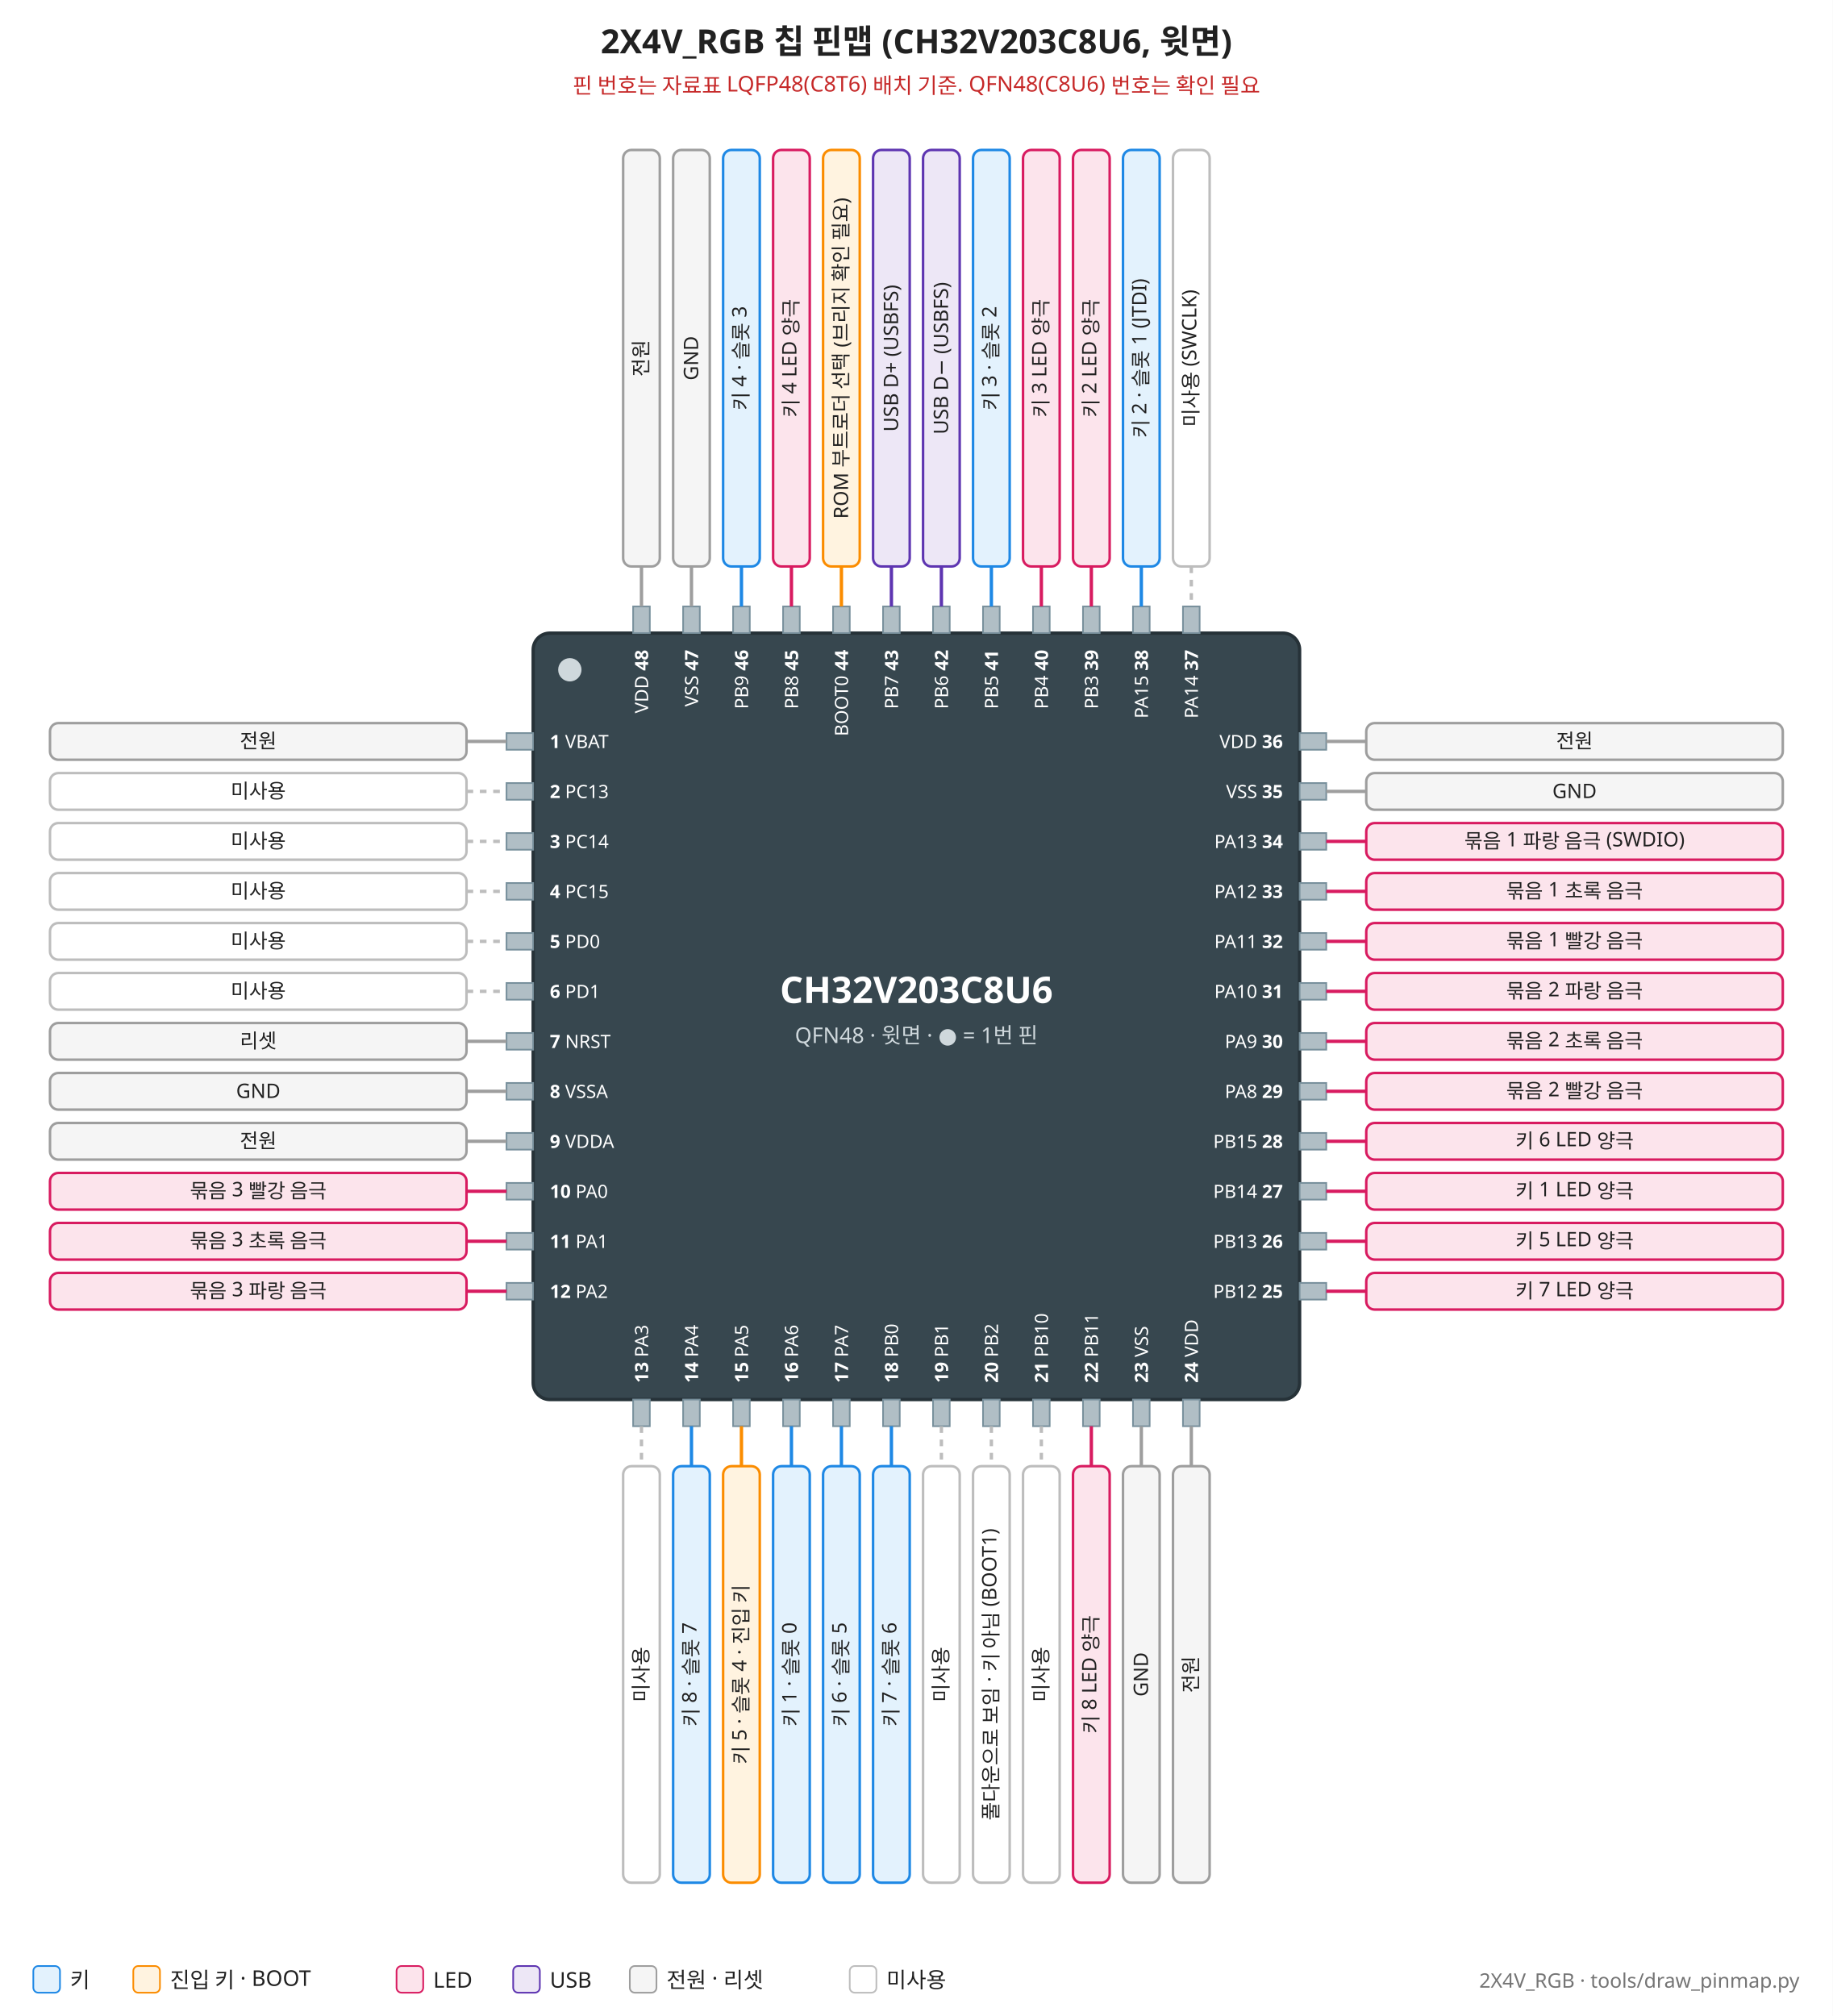
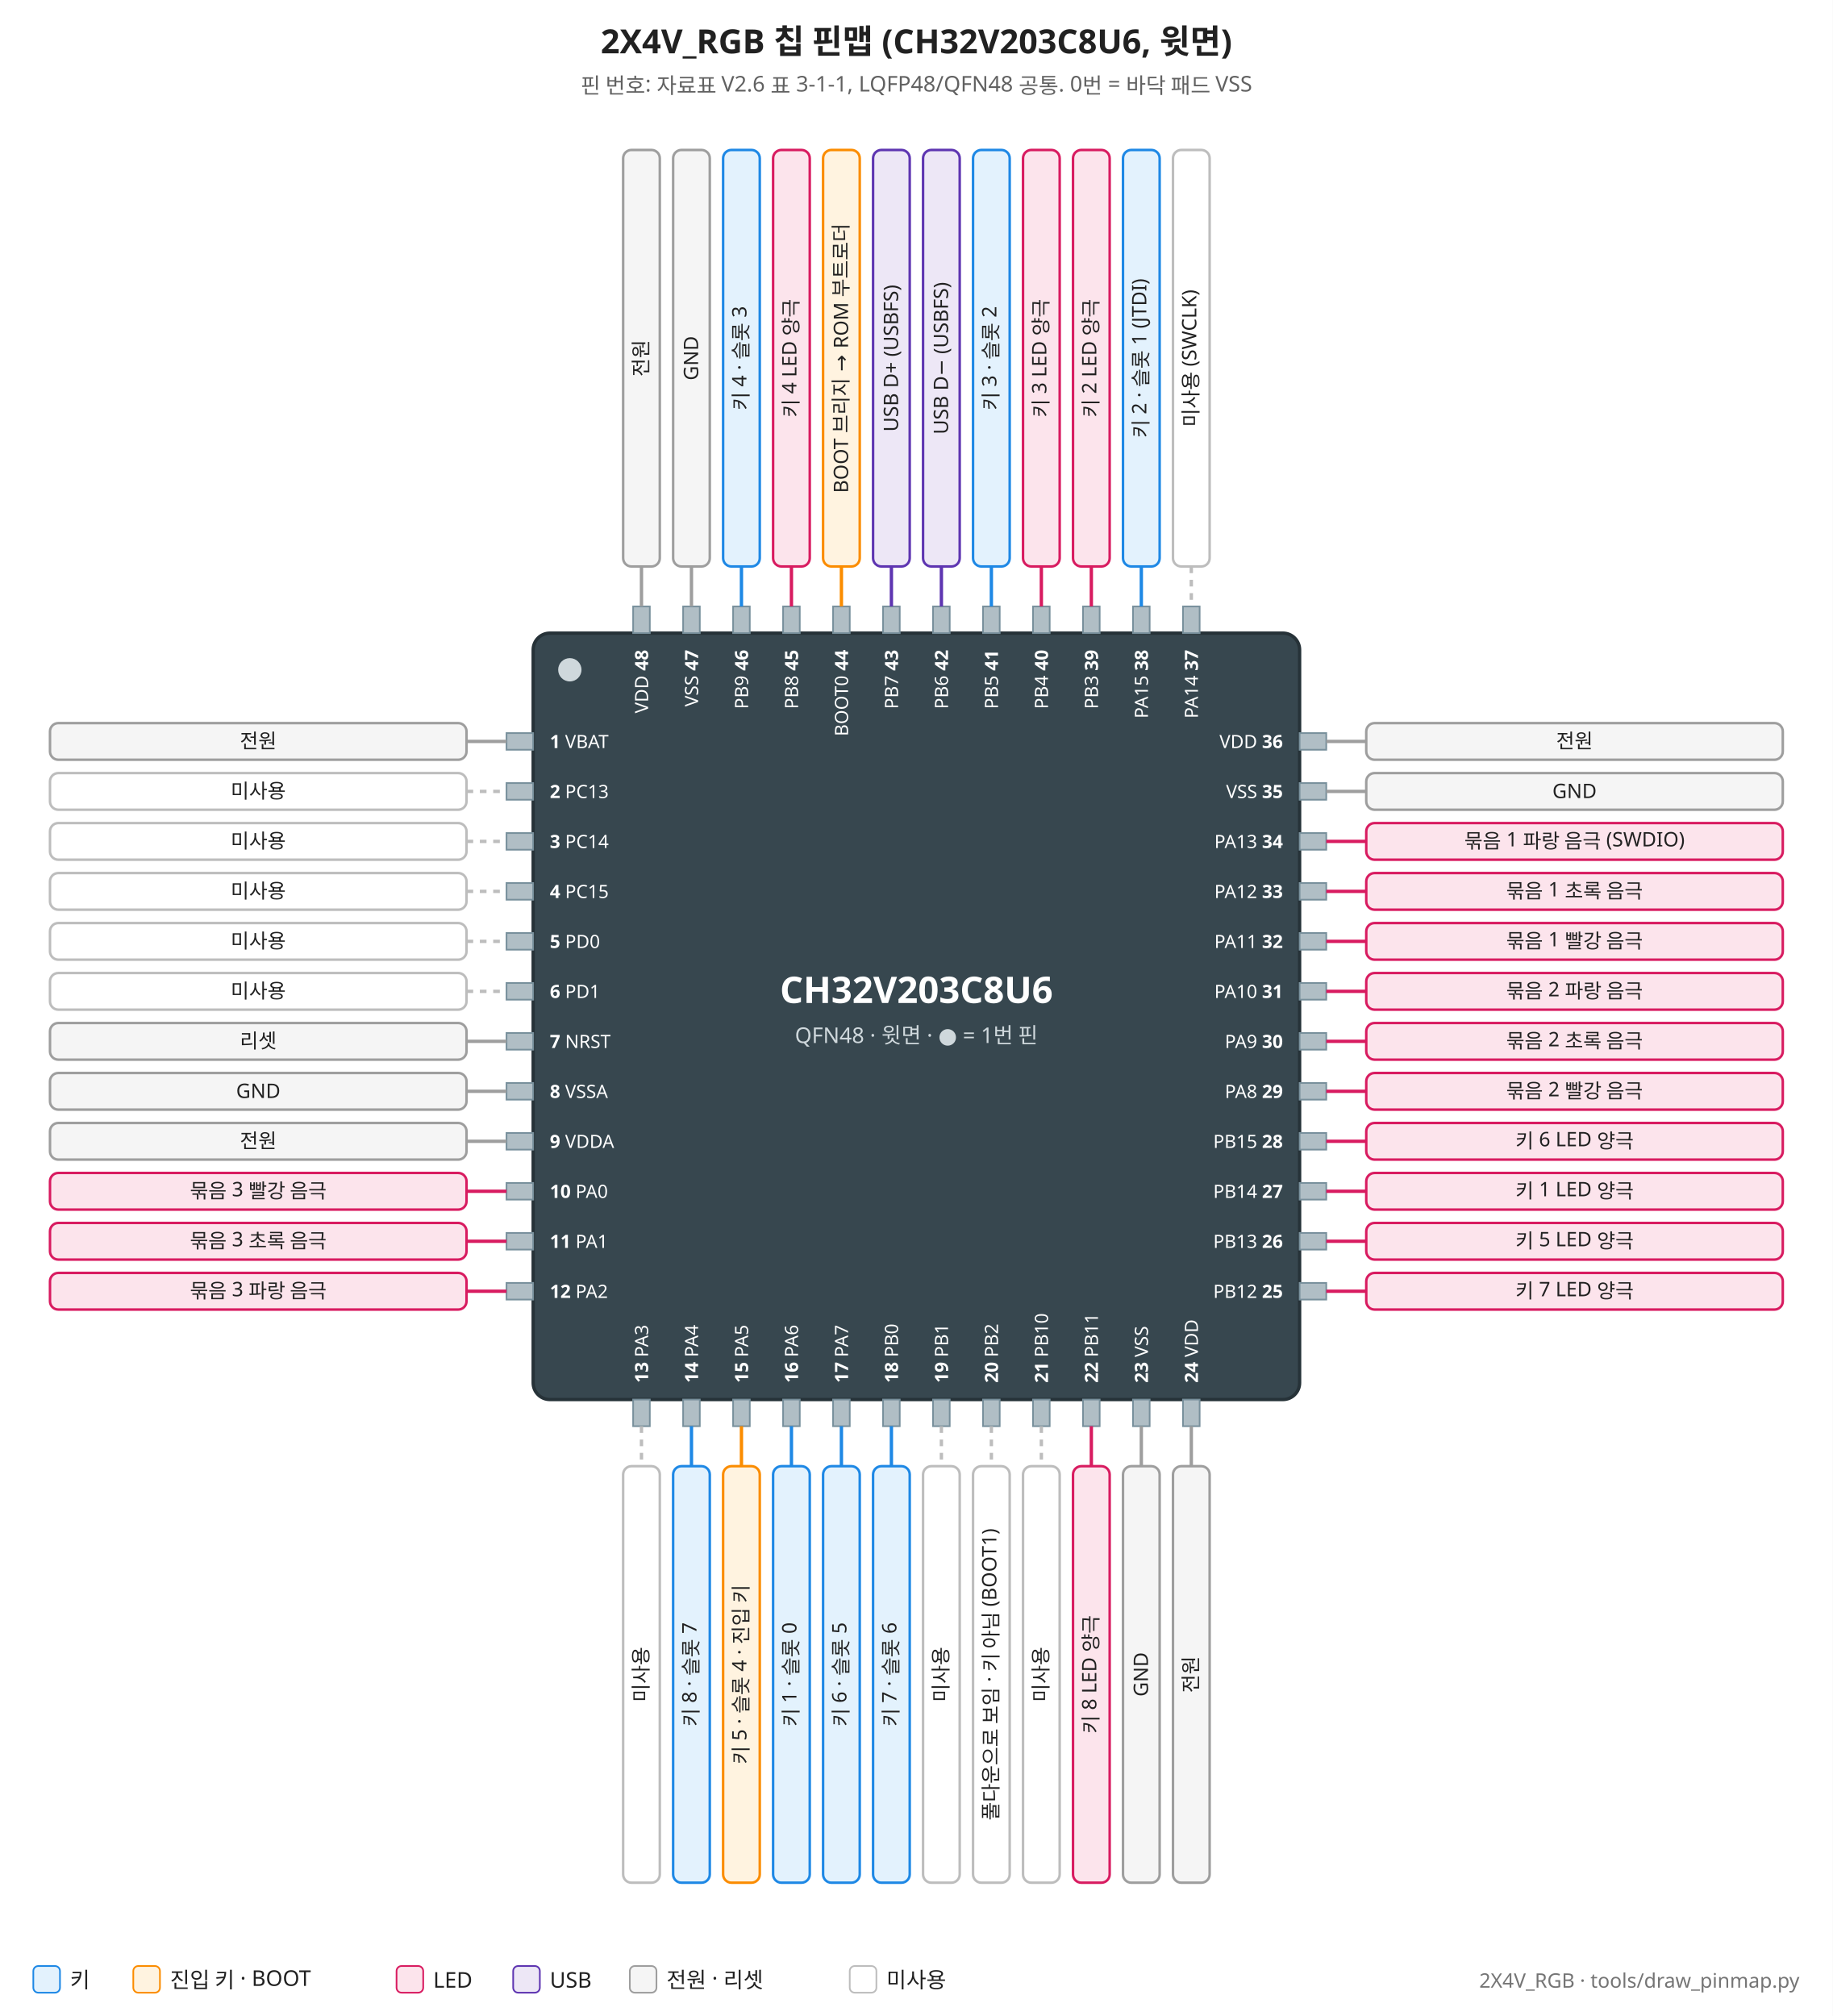
<svg xmlns="http://www.w3.org/2000/svg" width="1100" height="1210" viewBox="0 0 1100 1210" font-family="Malgun Gothic, Apple SD Gothic Neo, Noto Sans KR, sans-serif" fill="#212121">
  <defs>
    <marker id="arrow" viewBox="0 0 10 10" refX="9" refY="5" markerWidth="7" markerHeight="7" orient="auto">
      <path d="M0,0 L10,5 L0,10 z" fill="#d81b60" />
    </marker>
  </defs>
  <rect width="1100" height="1210" fill="#ffffff" />
  <text x="550.0" y="32" text-anchor="middle" font-size="20" font-weight="bold">2X4V_RGB 칩 핀맵 (CH32V203C8U6, 윗면)</text>
-   <text x="550.0" y="56" text-anchor="middle" font-size="13" fill="#c62828">핀 번호는 자료표 LQFP48(C8T6) 배치 기준. QFN48(C8U6) 번호는 확인 필요</text>
+   <text x="550.0" y="56" text-anchor="middle" font-size="13" fill="#616161">핀 번호: 자료표 V2.6 표 3-1-1, LQFP48/QFN48 공통. 0번 = 바닥 패드 VSS</text>
  <rect x="320" y="380" width="460" height="460" rx="10" fill="#37474f" stroke="#263238" stroke-width="2" />
  <circle cx="342" cy="402" r="7" fill="#cfd8dc" />
  <text x="550.0" y="602.0" text-anchor="middle" font-size="22" font-weight="bold" fill="#ffffff">CH32V203C8U6</text>
  <text x="550.0" y="626.0" text-anchor="middle" font-size="13" fill="#cfd8dc">QFN48 · 윗면 · ● = 1번 핀</text>
  <rect x="304" y="440" width="16" height="10" fill="#b0bec5" stroke="#78909c" />
  <text x="330" y="449" font-size="11" fill="#ffffff">
    <tspan font-weight="bold">1</tspan> VBAT</text>
  <line x1="280" y1="445" x2="304" y2="445" stroke="#9e9e9e" stroke-width="2" />
  <g>
    <rect x="30" y="434.0" width="250" height="22" rx="5" fill="#f5f5f5" stroke="#9e9e9e" stroke-width="1.5" />
    <text x="155.0" y="449.0" text-anchor="middle" font-size="12">전원</text>
  </g>
  <rect x="304" y="470" width="16" height="10" fill="#b0bec5" stroke="#78909c" />
  <text x="330" y="479" font-size="11" fill="#ffffff">
    <tspan font-weight="bold">2</tspan> PC13</text>
  <line x1="280" y1="475" x2="304" y2="475" stroke="#bdbdbd" stroke-width="2" stroke-dasharray="4 4" />
  <g>
    <rect x="30" y="464.0" width="250" height="22" rx="5" fill="#ffffff" stroke="#bdbdbd" stroke-width="1.5" />
    <text x="155.0" y="479.0" text-anchor="middle" font-size="12">미사용</text>
  </g>
  <rect x="304" y="500" width="16" height="10" fill="#b0bec5" stroke="#78909c" />
  <text x="330" y="509" font-size="11" fill="#ffffff">
    <tspan font-weight="bold">3</tspan> PC14</text>
  <line x1="280" y1="505" x2="304" y2="505" stroke="#bdbdbd" stroke-width="2" stroke-dasharray="4 4" />
  <g>
    <rect x="30" y="494.0" width="250" height="22" rx="5" fill="#ffffff" stroke="#bdbdbd" stroke-width="1.5" />
    <text x="155.0" y="509.0" text-anchor="middle" font-size="12">미사용</text>
  </g>
  <rect x="304" y="530" width="16" height="10" fill="#b0bec5" stroke="#78909c" />
  <text x="330" y="539" font-size="11" fill="#ffffff">
    <tspan font-weight="bold">4</tspan> PC15</text>
  <line x1="280" y1="535" x2="304" y2="535" stroke="#bdbdbd" stroke-width="2" stroke-dasharray="4 4" />
  <g>
    <rect x="30" y="524.0" width="250" height="22" rx="5" fill="#ffffff" stroke="#bdbdbd" stroke-width="1.5" />
    <text x="155.0" y="539.0" text-anchor="middle" font-size="12">미사용</text>
  </g>
  <rect x="304" y="560" width="16" height="10" fill="#b0bec5" stroke="#78909c" />
  <text x="330" y="569" font-size="11" fill="#ffffff">
    <tspan font-weight="bold">5</tspan> PD0</text>
  <line x1="280" y1="565" x2="304" y2="565" stroke="#bdbdbd" stroke-width="2" stroke-dasharray="4 4" />
  <g>
    <rect x="30" y="554.0" width="250" height="22" rx="5" fill="#ffffff" stroke="#bdbdbd" stroke-width="1.5" />
    <text x="155.0" y="569.0" text-anchor="middle" font-size="12">미사용</text>
  </g>
  <rect x="304" y="590" width="16" height="10" fill="#b0bec5" stroke="#78909c" />
  <text x="330" y="599" font-size="11" fill="#ffffff">
    <tspan font-weight="bold">6</tspan> PD1</text>
  <line x1="280" y1="595" x2="304" y2="595" stroke="#bdbdbd" stroke-width="2" stroke-dasharray="4 4" />
  <g>
    <rect x="30" y="584.0" width="250" height="22" rx="5" fill="#ffffff" stroke="#bdbdbd" stroke-width="1.5" />
    <text x="155.0" y="599.0" text-anchor="middle" font-size="12">미사용</text>
  </g>
  <rect x="304" y="620" width="16" height="10" fill="#b0bec5" stroke="#78909c" />
  <text x="330" y="629" font-size="11" fill="#ffffff">
    <tspan font-weight="bold">7</tspan> NRST</text>
  <line x1="280" y1="625" x2="304" y2="625" stroke="#9e9e9e" stroke-width="2" />
  <g>
    <rect x="30" y="614.0" width="250" height="22" rx="5" fill="#f5f5f5" stroke="#9e9e9e" stroke-width="1.5" />
    <text x="155.0" y="629.0" text-anchor="middle" font-size="12">리셋</text>
  </g>
  <rect x="304" y="650" width="16" height="10" fill="#b0bec5" stroke="#78909c" />
  <text x="330" y="659" font-size="11" fill="#ffffff">
    <tspan font-weight="bold">8</tspan> VSSA</text>
  <line x1="280" y1="655" x2="304" y2="655" stroke="#9e9e9e" stroke-width="2" />
  <g>
    <rect x="30" y="644.0" width="250" height="22" rx="5" fill="#f5f5f5" stroke="#9e9e9e" stroke-width="1.5" />
    <text x="155.0" y="659.0" text-anchor="middle" font-size="12">GND</text>
  </g>
  <rect x="304" y="680" width="16" height="10" fill="#b0bec5" stroke="#78909c" />
  <text x="330" y="689" font-size="11" fill="#ffffff">
    <tspan font-weight="bold">9</tspan> VDDA</text>
  <line x1="280" y1="685" x2="304" y2="685" stroke="#9e9e9e" stroke-width="2" />
  <g>
    <rect x="30" y="674.0" width="250" height="22" rx="5" fill="#f5f5f5" stroke="#9e9e9e" stroke-width="1.5" />
    <text x="155.0" y="689.0" text-anchor="middle" font-size="12">전원</text>
  </g>
  <rect x="304" y="710" width="16" height="10" fill="#b0bec5" stroke="#78909c" />
  <text x="330" y="719" font-size="11" fill="#ffffff">
    <tspan font-weight="bold">10</tspan> PA0</text>
  <line x1="280" y1="715" x2="304" y2="715" stroke="#d81b60" stroke-width="2" />
  <g>
    <rect x="30" y="704.0" width="250" height="22" rx="5" fill="#fce4ec" stroke="#d81b60" stroke-width="1.5" />
    <text x="155.0" y="719.0" text-anchor="middle" font-size="12">묶음 3 빨강 음극</text>
  </g>
  <rect x="304" y="740" width="16" height="10" fill="#b0bec5" stroke="#78909c" />
  <text x="330" y="749" font-size="11" fill="#ffffff">
    <tspan font-weight="bold">11</tspan> PA1</text>
  <line x1="280" y1="745" x2="304" y2="745" stroke="#d81b60" stroke-width="2" />
  <g>
    <rect x="30" y="734.0" width="250" height="22" rx="5" fill="#fce4ec" stroke="#d81b60" stroke-width="1.5" />
    <text x="155.0" y="749.0" text-anchor="middle" font-size="12">묶음 3 초록 음극</text>
  </g>
  <rect x="304" y="770" width="16" height="10" fill="#b0bec5" stroke="#78909c" />
  <text x="330" y="779" font-size="11" fill="#ffffff">
    <tspan font-weight="bold">12</tspan> PA2</text>
  <line x1="280" y1="775" x2="304" y2="775" stroke="#d81b60" stroke-width="2" />
  <g>
    <rect x="30" y="764.0" width="250" height="22" rx="5" fill="#fce4ec" stroke="#d81b60" stroke-width="1.5" />
    <text x="155.0" y="779.0" text-anchor="middle" font-size="12">묶음 3 파랑 음극</text>
  </g>
  <rect x="380" y="840" width="10" height="16" fill="#b0bec5" stroke="#78909c" />
  <text transform="translate(389 830) rotate(-90)" font-size="11" fill="#ffffff">
    <tspan font-weight="bold">13</tspan> PA3</text>
  <line x1="385" y1="856" x2="385" y2="880" stroke="#bdbdbd" stroke-width="2" stroke-dasharray="4 4" />
  <g transform="translate(385 880) rotate(-90)">
    <rect x="-250" y="-11.0" width="250" height="22" rx="5" fill="#ffffff" stroke="#bdbdbd" stroke-width="1.5" />
    <text x="-125.0" y="4.0" text-anchor="middle" font-size="12">미사용</text>
  </g>
  <rect x="410" y="840" width="10" height="16" fill="#b0bec5" stroke="#78909c" />
  <text transform="translate(419 830) rotate(-90)" font-size="11" fill="#ffffff">
    <tspan font-weight="bold">14</tspan> PA4</text>
  <line x1="415" y1="856" x2="415" y2="880" stroke="#1e88e5" stroke-width="2" />
  <g transform="translate(415 880) rotate(-90)">
    <rect x="-250" y="-11.0" width="250" height="22" rx="5" fill="#e3f2fd" stroke="#1e88e5" stroke-width="1.5" />
    <text x="-125.0" y="4.0" text-anchor="middle" font-size="12">키 8 · 슬롯 7</text>
  </g>
  <rect x="440" y="840" width="10" height="16" fill="#b0bec5" stroke="#78909c" />
  <text transform="translate(449 830) rotate(-90)" font-size="11" fill="#ffffff">
    <tspan font-weight="bold">15</tspan> PA5</text>
  <line x1="445" y1="856" x2="445" y2="880" stroke="#fb8c00" stroke-width="2" />
  <g transform="translate(445 880) rotate(-90)">
    <rect x="-250" y="-11.0" width="250" height="22" rx="5" fill="#fff3e0" stroke="#fb8c00" stroke-width="1.5" />
    <text x="-125.0" y="4.0" text-anchor="middle" font-size="12">키 5 · 슬롯 4 · 진입 키</text>
  </g>
  <rect x="470" y="840" width="10" height="16" fill="#b0bec5" stroke="#78909c" />
  <text transform="translate(479 830) rotate(-90)" font-size="11" fill="#ffffff">
    <tspan font-weight="bold">16</tspan> PA6</text>
  <line x1="475" y1="856" x2="475" y2="880" stroke="#1e88e5" stroke-width="2" />
  <g transform="translate(475 880) rotate(-90)">
    <rect x="-250" y="-11.0" width="250" height="22" rx="5" fill="#e3f2fd" stroke="#1e88e5" stroke-width="1.5" />
    <text x="-125.0" y="4.0" text-anchor="middle" font-size="12">키 1 · 슬롯 0</text>
  </g>
  <rect x="500" y="840" width="10" height="16" fill="#b0bec5" stroke="#78909c" />
  <text transform="translate(509 830) rotate(-90)" font-size="11" fill="#ffffff">
    <tspan font-weight="bold">17</tspan> PA7</text>
  <line x1="505" y1="856" x2="505" y2="880" stroke="#1e88e5" stroke-width="2" />
  <g transform="translate(505 880) rotate(-90)">
    <rect x="-250" y="-11.0" width="250" height="22" rx="5" fill="#e3f2fd" stroke="#1e88e5" stroke-width="1.5" />
    <text x="-125.0" y="4.0" text-anchor="middle" font-size="12">키 6 · 슬롯 5</text>
  </g>
  <rect x="530" y="840" width="10" height="16" fill="#b0bec5" stroke="#78909c" />
  <text transform="translate(539 830) rotate(-90)" font-size="11" fill="#ffffff">
    <tspan font-weight="bold">18</tspan> PB0</text>
  <line x1="535" y1="856" x2="535" y2="880" stroke="#1e88e5" stroke-width="2" />
  <g transform="translate(535 880) rotate(-90)">
    <rect x="-250" y="-11.0" width="250" height="22" rx="5" fill="#e3f2fd" stroke="#1e88e5" stroke-width="1.5" />
    <text x="-125.0" y="4.0" text-anchor="middle" font-size="12">키 7 · 슬롯 6</text>
  </g>
  <rect x="560" y="840" width="10" height="16" fill="#b0bec5" stroke="#78909c" />
  <text transform="translate(569 830) rotate(-90)" font-size="11" fill="#ffffff">
    <tspan font-weight="bold">19</tspan> PB1</text>
  <line x1="565" y1="856" x2="565" y2="880" stroke="#bdbdbd" stroke-width="2" stroke-dasharray="4 4" />
  <g transform="translate(565 880) rotate(-90)">
    <rect x="-250" y="-11.0" width="250" height="22" rx="5" fill="#ffffff" stroke="#bdbdbd" stroke-width="1.5" />
    <text x="-125.0" y="4.0" text-anchor="middle" font-size="12">미사용</text>
  </g>
  <rect x="590" y="840" width="10" height="16" fill="#b0bec5" stroke="#78909c" />
  <text transform="translate(599 830) rotate(-90)" font-size="11" fill="#ffffff">
    <tspan font-weight="bold">20</tspan> PB2</text>
  <line x1="595" y1="856" x2="595" y2="880" stroke="#bdbdbd" stroke-width="2" stroke-dasharray="4 4" />
  <g transform="translate(595 880) rotate(-90)">
    <rect x="-250" y="-11.0" width="250" height="22" rx="5" fill="#ffffff" stroke="#bdbdbd" stroke-width="1.5" />
    <text x="-125.0" y="4.0" text-anchor="middle" font-size="12">풀다운으로 보임 · 키 아님 (BOOT1)</text>
  </g>
  <rect x="620" y="840" width="10" height="16" fill="#b0bec5" stroke="#78909c" />
  <text transform="translate(629 830) rotate(-90)" font-size="11" fill="#ffffff">
    <tspan font-weight="bold">21</tspan> PB10</text>
  <line x1="625" y1="856" x2="625" y2="880" stroke="#bdbdbd" stroke-width="2" stroke-dasharray="4 4" />
  <g transform="translate(625 880) rotate(-90)">
    <rect x="-250" y="-11.0" width="250" height="22" rx="5" fill="#ffffff" stroke="#bdbdbd" stroke-width="1.5" />
    <text x="-125.0" y="4.0" text-anchor="middle" font-size="12">미사용</text>
  </g>
  <rect x="650" y="840" width="10" height="16" fill="#b0bec5" stroke="#78909c" />
  <text transform="translate(659 830) rotate(-90)" font-size="11" fill="#ffffff">
    <tspan font-weight="bold">22</tspan> PB11</text>
  <line x1="655" y1="856" x2="655" y2="880" stroke="#d81b60" stroke-width="2" />
  <g transform="translate(655 880) rotate(-90)">
    <rect x="-250" y="-11.0" width="250" height="22" rx="5" fill="#fce4ec" stroke="#d81b60" stroke-width="1.5" />
    <text x="-125.0" y="4.0" text-anchor="middle" font-size="12">키 8 LED 양극</text>
  </g>
  <rect x="680" y="840" width="10" height="16" fill="#b0bec5" stroke="#78909c" />
  <text transform="translate(689 830) rotate(-90)" font-size="11" fill="#ffffff">
    <tspan font-weight="bold">23</tspan> VSS</text>
  <line x1="685" y1="856" x2="685" y2="880" stroke="#9e9e9e" stroke-width="2" />
  <g transform="translate(685 880) rotate(-90)">
    <rect x="-250" y="-11.0" width="250" height="22" rx="5" fill="#f5f5f5" stroke="#9e9e9e" stroke-width="1.5" />
    <text x="-125.0" y="4.0" text-anchor="middle" font-size="12">GND</text>
  </g>
  <rect x="710" y="840" width="10" height="16" fill="#b0bec5" stroke="#78909c" />
  <text transform="translate(719 830) rotate(-90)" font-size="11" fill="#ffffff">
    <tspan font-weight="bold">24</tspan> VDD</text>
  <line x1="715" y1="856" x2="715" y2="880" stroke="#9e9e9e" stroke-width="2" />
  <g transform="translate(715 880) rotate(-90)">
    <rect x="-250" y="-11.0" width="250" height="22" rx="5" fill="#f5f5f5" stroke="#9e9e9e" stroke-width="1.5" />
    <text x="-125.0" y="4.0" text-anchor="middle" font-size="12">전원</text>
  </g>
  <rect x="780" y="770" width="16" height="10" fill="#b0bec5" stroke="#78909c" />
  <text x="770" y="779" text-anchor="end" font-size="11" fill="#ffffff">PB12 <tspan font-weight="bold">25</tspan>
  </text>
  <line x1="796" y1="775" x2="820" y2="775" stroke="#d81b60" stroke-width="2" />
  <g>
    <rect x="820" y="764.0" width="250" height="22" rx="5" fill="#fce4ec" stroke="#d81b60" stroke-width="1.5" />
    <text x="945.0" y="779.0" text-anchor="middle" font-size="12">키 7 LED 양극</text>
  </g>
  <rect x="780" y="740" width="16" height="10" fill="#b0bec5" stroke="#78909c" />
  <text x="770" y="749" text-anchor="end" font-size="11" fill="#ffffff">PB13 <tspan font-weight="bold">26</tspan>
  </text>
  <line x1="796" y1="745" x2="820" y2="745" stroke="#d81b60" stroke-width="2" />
  <g>
    <rect x="820" y="734.0" width="250" height="22" rx="5" fill="#fce4ec" stroke="#d81b60" stroke-width="1.5" />
    <text x="945.0" y="749.0" text-anchor="middle" font-size="12">키 5 LED 양극</text>
  </g>
  <rect x="780" y="710" width="16" height="10" fill="#b0bec5" stroke="#78909c" />
  <text x="770" y="719" text-anchor="end" font-size="11" fill="#ffffff">PB14 <tspan font-weight="bold">27</tspan>
  </text>
  <line x1="796" y1="715" x2="820" y2="715" stroke="#d81b60" stroke-width="2" />
  <g>
    <rect x="820" y="704.0" width="250" height="22" rx="5" fill="#fce4ec" stroke="#d81b60" stroke-width="1.5" />
    <text x="945.0" y="719.0" text-anchor="middle" font-size="12">키 1 LED 양극</text>
  </g>
  <rect x="780" y="680" width="16" height="10" fill="#b0bec5" stroke="#78909c" />
  <text x="770" y="689" text-anchor="end" font-size="11" fill="#ffffff">PB15 <tspan font-weight="bold">28</tspan>
  </text>
  <line x1="796" y1="685" x2="820" y2="685" stroke="#d81b60" stroke-width="2" />
  <g>
    <rect x="820" y="674.0" width="250" height="22" rx="5" fill="#fce4ec" stroke="#d81b60" stroke-width="1.5" />
    <text x="945.0" y="689.0" text-anchor="middle" font-size="12">키 6 LED 양극</text>
  </g>
  <rect x="780" y="650" width="16" height="10" fill="#b0bec5" stroke="#78909c" />
  <text x="770" y="659" text-anchor="end" font-size="11" fill="#ffffff">PA8 <tspan font-weight="bold">29</tspan>
  </text>
  <line x1="796" y1="655" x2="820" y2="655" stroke="#d81b60" stroke-width="2" />
  <g>
    <rect x="820" y="644.0" width="250" height="22" rx="5" fill="#fce4ec" stroke="#d81b60" stroke-width="1.5" />
    <text x="945.0" y="659.0" text-anchor="middle" font-size="12">묶음 2 빨강 음극</text>
  </g>
  <rect x="780" y="620" width="16" height="10" fill="#b0bec5" stroke="#78909c" />
  <text x="770" y="629" text-anchor="end" font-size="11" fill="#ffffff">PA9 <tspan font-weight="bold">30</tspan>
  </text>
  <line x1="796" y1="625" x2="820" y2="625" stroke="#d81b60" stroke-width="2" />
  <g>
    <rect x="820" y="614.0" width="250" height="22" rx="5" fill="#fce4ec" stroke="#d81b60" stroke-width="1.5" />
    <text x="945.0" y="629.0" text-anchor="middle" font-size="12">묶음 2 초록 음극</text>
  </g>
  <rect x="780" y="590" width="16" height="10" fill="#b0bec5" stroke="#78909c" />
  <text x="770" y="599" text-anchor="end" font-size="11" fill="#ffffff">PA10 <tspan font-weight="bold">31</tspan>
  </text>
  <line x1="796" y1="595" x2="820" y2="595" stroke="#d81b60" stroke-width="2" />
  <g>
    <rect x="820" y="584.0" width="250" height="22" rx="5" fill="#fce4ec" stroke="#d81b60" stroke-width="1.5" />
    <text x="945.0" y="599.0" text-anchor="middle" font-size="12">묶음 2 파랑 음극</text>
  </g>
  <rect x="780" y="560" width="16" height="10" fill="#b0bec5" stroke="#78909c" />
  <text x="770" y="569" text-anchor="end" font-size="11" fill="#ffffff">PA11 <tspan font-weight="bold">32</tspan>
  </text>
  <line x1="796" y1="565" x2="820" y2="565" stroke="#d81b60" stroke-width="2" />
  <g>
    <rect x="820" y="554.0" width="250" height="22" rx="5" fill="#fce4ec" stroke="#d81b60" stroke-width="1.5" />
    <text x="945.0" y="569.0" text-anchor="middle" font-size="12">묶음 1 빨강 음극</text>
  </g>
  <rect x="780" y="530" width="16" height="10" fill="#b0bec5" stroke="#78909c" />
  <text x="770" y="539" text-anchor="end" font-size="11" fill="#ffffff">PA12 <tspan font-weight="bold">33</tspan>
  </text>
  <line x1="796" y1="535" x2="820" y2="535" stroke="#d81b60" stroke-width="2" />
  <g>
    <rect x="820" y="524.0" width="250" height="22" rx="5" fill="#fce4ec" stroke="#d81b60" stroke-width="1.5" />
    <text x="945.0" y="539.0" text-anchor="middle" font-size="12">묶음 1 초록 음극</text>
  </g>
  <rect x="780" y="500" width="16" height="10" fill="#b0bec5" stroke="#78909c" />
  <text x="770" y="509" text-anchor="end" font-size="11" fill="#ffffff">PA13 <tspan font-weight="bold">34</tspan>
  </text>
  <line x1="796" y1="505" x2="820" y2="505" stroke="#d81b60" stroke-width="2" />
  <g>
    <rect x="820" y="494.0" width="250" height="22" rx="5" fill="#fce4ec" stroke="#d81b60" stroke-width="1.5" />
    <text x="945.0" y="509.0" text-anchor="middle" font-size="12">묶음 1 파랑 음극 (SWDIO)</text>
  </g>
  <rect x="780" y="470" width="16" height="10" fill="#b0bec5" stroke="#78909c" />
  <text x="770" y="479" text-anchor="end" font-size="11" fill="#ffffff">VSS <tspan font-weight="bold">35</tspan>
  </text>
  <line x1="796" y1="475" x2="820" y2="475" stroke="#9e9e9e" stroke-width="2" />
  <g>
    <rect x="820" y="464.0" width="250" height="22" rx="5" fill="#f5f5f5" stroke="#9e9e9e" stroke-width="1.5" />
    <text x="945.0" y="479.0" text-anchor="middle" font-size="12">GND</text>
  </g>
  <rect x="780" y="440" width="16" height="10" fill="#b0bec5" stroke="#78909c" />
  <text x="770" y="449" text-anchor="end" font-size="11" fill="#ffffff">VDD <tspan font-weight="bold">36</tspan>
  </text>
  <line x1="796" y1="445" x2="820" y2="445" stroke="#9e9e9e" stroke-width="2" />
  <g>
    <rect x="820" y="434.0" width="250" height="22" rx="5" fill="#f5f5f5" stroke="#9e9e9e" stroke-width="1.5" />
    <text x="945.0" y="449.0" text-anchor="middle" font-size="12">전원</text>
  </g>
  <rect x="710" y="364" width="10" height="16" fill="#b0bec5" stroke="#78909c" />
  <text transform="translate(719 390) rotate(-90)" text-anchor="end" font-size="11" fill="#ffffff">PA14 <tspan font-weight="bold">37</tspan>
  </text>
  <line x1="715" y1="340" x2="715" y2="364" stroke="#bdbdbd" stroke-width="2" stroke-dasharray="4 4" />
  <g transform="translate(715 340) rotate(-90)">
    <rect x="0" y="-11.0" width="250" height="22" rx="5" fill="#ffffff" stroke="#bdbdbd" stroke-width="1.5" />
    <text x="125.0" y="4.0" text-anchor="middle" font-size="12">미사용 (SWCLK)</text>
  </g>
  <rect x="680" y="364" width="10" height="16" fill="#b0bec5" stroke="#78909c" />
  <text transform="translate(689 390) rotate(-90)" text-anchor="end" font-size="11" fill="#ffffff">PA15 <tspan font-weight="bold">38</tspan>
  </text>
  <line x1="685" y1="340" x2="685" y2="364" stroke="#1e88e5" stroke-width="2" />
  <g transform="translate(685 340) rotate(-90)">
    <rect x="0" y="-11.0" width="250" height="22" rx="5" fill="#e3f2fd" stroke="#1e88e5" stroke-width="1.5" />
    <text x="125.0" y="4.0" text-anchor="middle" font-size="12">키 2 · 슬롯 1 (JTDI)</text>
  </g>
  <rect x="650" y="364" width="10" height="16" fill="#b0bec5" stroke="#78909c" />
  <text transform="translate(659 390) rotate(-90)" text-anchor="end" font-size="11" fill="#ffffff">PB3 <tspan font-weight="bold">39</tspan>
  </text>
  <line x1="655" y1="340" x2="655" y2="364" stroke="#d81b60" stroke-width="2" />
  <g transform="translate(655 340) rotate(-90)">
    <rect x="0" y="-11.0" width="250" height="22" rx="5" fill="#fce4ec" stroke="#d81b60" stroke-width="1.5" />
    <text x="125.0" y="4.0" text-anchor="middle" font-size="12">키 2 LED 양극</text>
  </g>
  <rect x="620" y="364" width="10" height="16" fill="#b0bec5" stroke="#78909c" />
  <text transform="translate(629 390) rotate(-90)" text-anchor="end" font-size="11" fill="#ffffff">PB4 <tspan font-weight="bold">40</tspan>
  </text>
  <line x1="625" y1="340" x2="625" y2="364" stroke="#d81b60" stroke-width="2" />
  <g transform="translate(625 340) rotate(-90)">
    <rect x="0" y="-11.0" width="250" height="22" rx="5" fill="#fce4ec" stroke="#d81b60" stroke-width="1.5" />
    <text x="125.0" y="4.0" text-anchor="middle" font-size="12">키 3 LED 양극</text>
  </g>
  <rect x="590" y="364" width="10" height="16" fill="#b0bec5" stroke="#78909c" />
  <text transform="translate(599 390) rotate(-90)" text-anchor="end" font-size="11" fill="#ffffff">PB5 <tspan font-weight="bold">41</tspan>
  </text>
  <line x1="595" y1="340" x2="595" y2="364" stroke="#1e88e5" stroke-width="2" />
  <g transform="translate(595 340) rotate(-90)">
    <rect x="0" y="-11.0" width="250" height="22" rx="5" fill="#e3f2fd" stroke="#1e88e5" stroke-width="1.5" />
    <text x="125.0" y="4.0" text-anchor="middle" font-size="12">키 3 · 슬롯 2</text>
  </g>
  <rect x="560" y="364" width="10" height="16" fill="#b0bec5" stroke="#78909c" />
  <text transform="translate(569 390) rotate(-90)" text-anchor="end" font-size="11" fill="#ffffff">PB6 <tspan font-weight="bold">42</tspan>
  </text>
  <line x1="565" y1="340" x2="565" y2="364" stroke="#5e35b1" stroke-width="2" />
  <g transform="translate(565 340) rotate(-90)">
    <rect x="0" y="-11.0" width="250" height="22" rx="5" fill="#ede7f6" stroke="#5e35b1" stroke-width="1.5" />
    <text x="125.0" y="4.0" text-anchor="middle" font-size="12">USB D− (USBFS)</text>
  </g>
  <rect x="530" y="364" width="10" height="16" fill="#b0bec5" stroke="#78909c" />
  <text transform="translate(539 390) rotate(-90)" text-anchor="end" font-size="11" fill="#ffffff">PB7 <tspan font-weight="bold">43</tspan>
  </text>
  <line x1="535" y1="340" x2="535" y2="364" stroke="#5e35b1" stroke-width="2" />
  <g transform="translate(535 340) rotate(-90)">
    <rect x="0" y="-11.0" width="250" height="22" rx="5" fill="#ede7f6" stroke="#5e35b1" stroke-width="1.5" />
    <text x="125.0" y="4.0" text-anchor="middle" font-size="12">USB D+ (USBFS)</text>
  </g>
  <rect x="500" y="364" width="10" height="16" fill="#b0bec5" stroke="#78909c" />
  <text transform="translate(509 390) rotate(-90)" text-anchor="end" font-size="11" fill="#ffffff">BOOT0 <tspan font-weight="bold">44</tspan>
  </text>
  <line x1="505" y1="340" x2="505" y2="364" stroke="#fb8c00" stroke-width="2" />
  <g transform="translate(505 340) rotate(-90)">
    <rect x="0" y="-11.0" width="250" height="22" rx="5" fill="#fff3e0" stroke="#fb8c00" stroke-width="1.5" />
-     <text x="125.0" y="4.0" text-anchor="middle" font-size="12">ROM 부트로더 선택 (브리지 확인 필요)</text>
+     <text x="125.0" y="4.0" text-anchor="middle" font-size="12">BOOT 브리지 → ROM 부트로더</text>
  </g>
  <rect x="470" y="364" width="10" height="16" fill="#b0bec5" stroke="#78909c" />
  <text transform="translate(479 390) rotate(-90)" text-anchor="end" font-size="11" fill="#ffffff">PB8 <tspan font-weight="bold">45</tspan>
  </text>
  <line x1="475" y1="340" x2="475" y2="364" stroke="#d81b60" stroke-width="2" />
  <g transform="translate(475 340) rotate(-90)">
    <rect x="0" y="-11.0" width="250" height="22" rx="5" fill="#fce4ec" stroke="#d81b60" stroke-width="1.5" />
    <text x="125.0" y="4.0" text-anchor="middle" font-size="12">키 4 LED 양극</text>
  </g>
  <rect x="440" y="364" width="10" height="16" fill="#b0bec5" stroke="#78909c" />
  <text transform="translate(449 390) rotate(-90)" text-anchor="end" font-size="11" fill="#ffffff">PB9 <tspan font-weight="bold">46</tspan>
  </text>
  <line x1="445" y1="340" x2="445" y2="364" stroke="#1e88e5" stroke-width="2" />
  <g transform="translate(445 340) rotate(-90)">
    <rect x="0" y="-11.0" width="250" height="22" rx="5" fill="#e3f2fd" stroke="#1e88e5" stroke-width="1.5" />
    <text x="125.0" y="4.0" text-anchor="middle" font-size="12">키 4 · 슬롯 3</text>
  </g>
  <rect x="410" y="364" width="10" height="16" fill="#b0bec5" stroke="#78909c" />
  <text transform="translate(419 390) rotate(-90)" text-anchor="end" font-size="11" fill="#ffffff">VSS <tspan font-weight="bold">47</tspan>
  </text>
  <line x1="415" y1="340" x2="415" y2="364" stroke="#9e9e9e" stroke-width="2" />
  <g transform="translate(415 340) rotate(-90)">
    <rect x="0" y="-11.0" width="250" height="22" rx="5" fill="#f5f5f5" stroke="#9e9e9e" stroke-width="1.5" />
    <text x="125.0" y="4.0" text-anchor="middle" font-size="12">GND</text>
  </g>
  <rect x="380" y="364" width="10" height="16" fill="#b0bec5" stroke="#78909c" />
  <text transform="translate(389 390) rotate(-90)" text-anchor="end" font-size="11" fill="#ffffff">VDD <tspan font-weight="bold">48</tspan>
  </text>
  <line x1="385" y1="340" x2="385" y2="364" stroke="#9e9e9e" stroke-width="2" />
  <g transform="translate(385 340) rotate(-90)">
    <rect x="0" y="-11.0" width="250" height="22" rx="5" fill="#f5f5f5" stroke="#9e9e9e" stroke-width="1.5" />
    <text x="125.0" y="4.0" text-anchor="middle" font-size="12">전원</text>
  </g>
  <rect x="20" y="1180" width="16" height="16" rx="3" fill="#e3f2fd" stroke="#1e88e5" />
  <text x="42" y="1193" font-size="13">키</text>
  <rect x="80" y="1180" width="16" height="16" rx="3" fill="#fff3e0" stroke="#fb8c00" />
  <text x="102" y="1193" font-size="13">진입 키 · BOOT</text>
  <rect x="238" y="1180" width="16" height="16" rx="3" fill="#fce4ec" stroke="#d81b60" />
  <text x="260" y="1193" font-size="13">LED</text>
  <rect x="308" y="1180" width="16" height="16" rx="3" fill="#ede7f6" stroke="#5e35b1" />
  <text x="330" y="1193" font-size="13">USB</text>
  <rect x="378" y="1180" width="16" height="16" rx="3" fill="#f5f5f5" stroke="#9e9e9e" />
  <text x="400" y="1193" font-size="13">전원 · 리셋</text>
  <rect x="510" y="1180" width="16" height="16" rx="3" fill="#ffffff" stroke="#bdbdbd" />
  <text x="532" y="1193" font-size="13">미사용</text>
  <text x="1080" y="1193" text-anchor="end" font-size="12" fill="#757575">2X4V_RGB · tools/draw_pinmap.py</text>
</svg>
